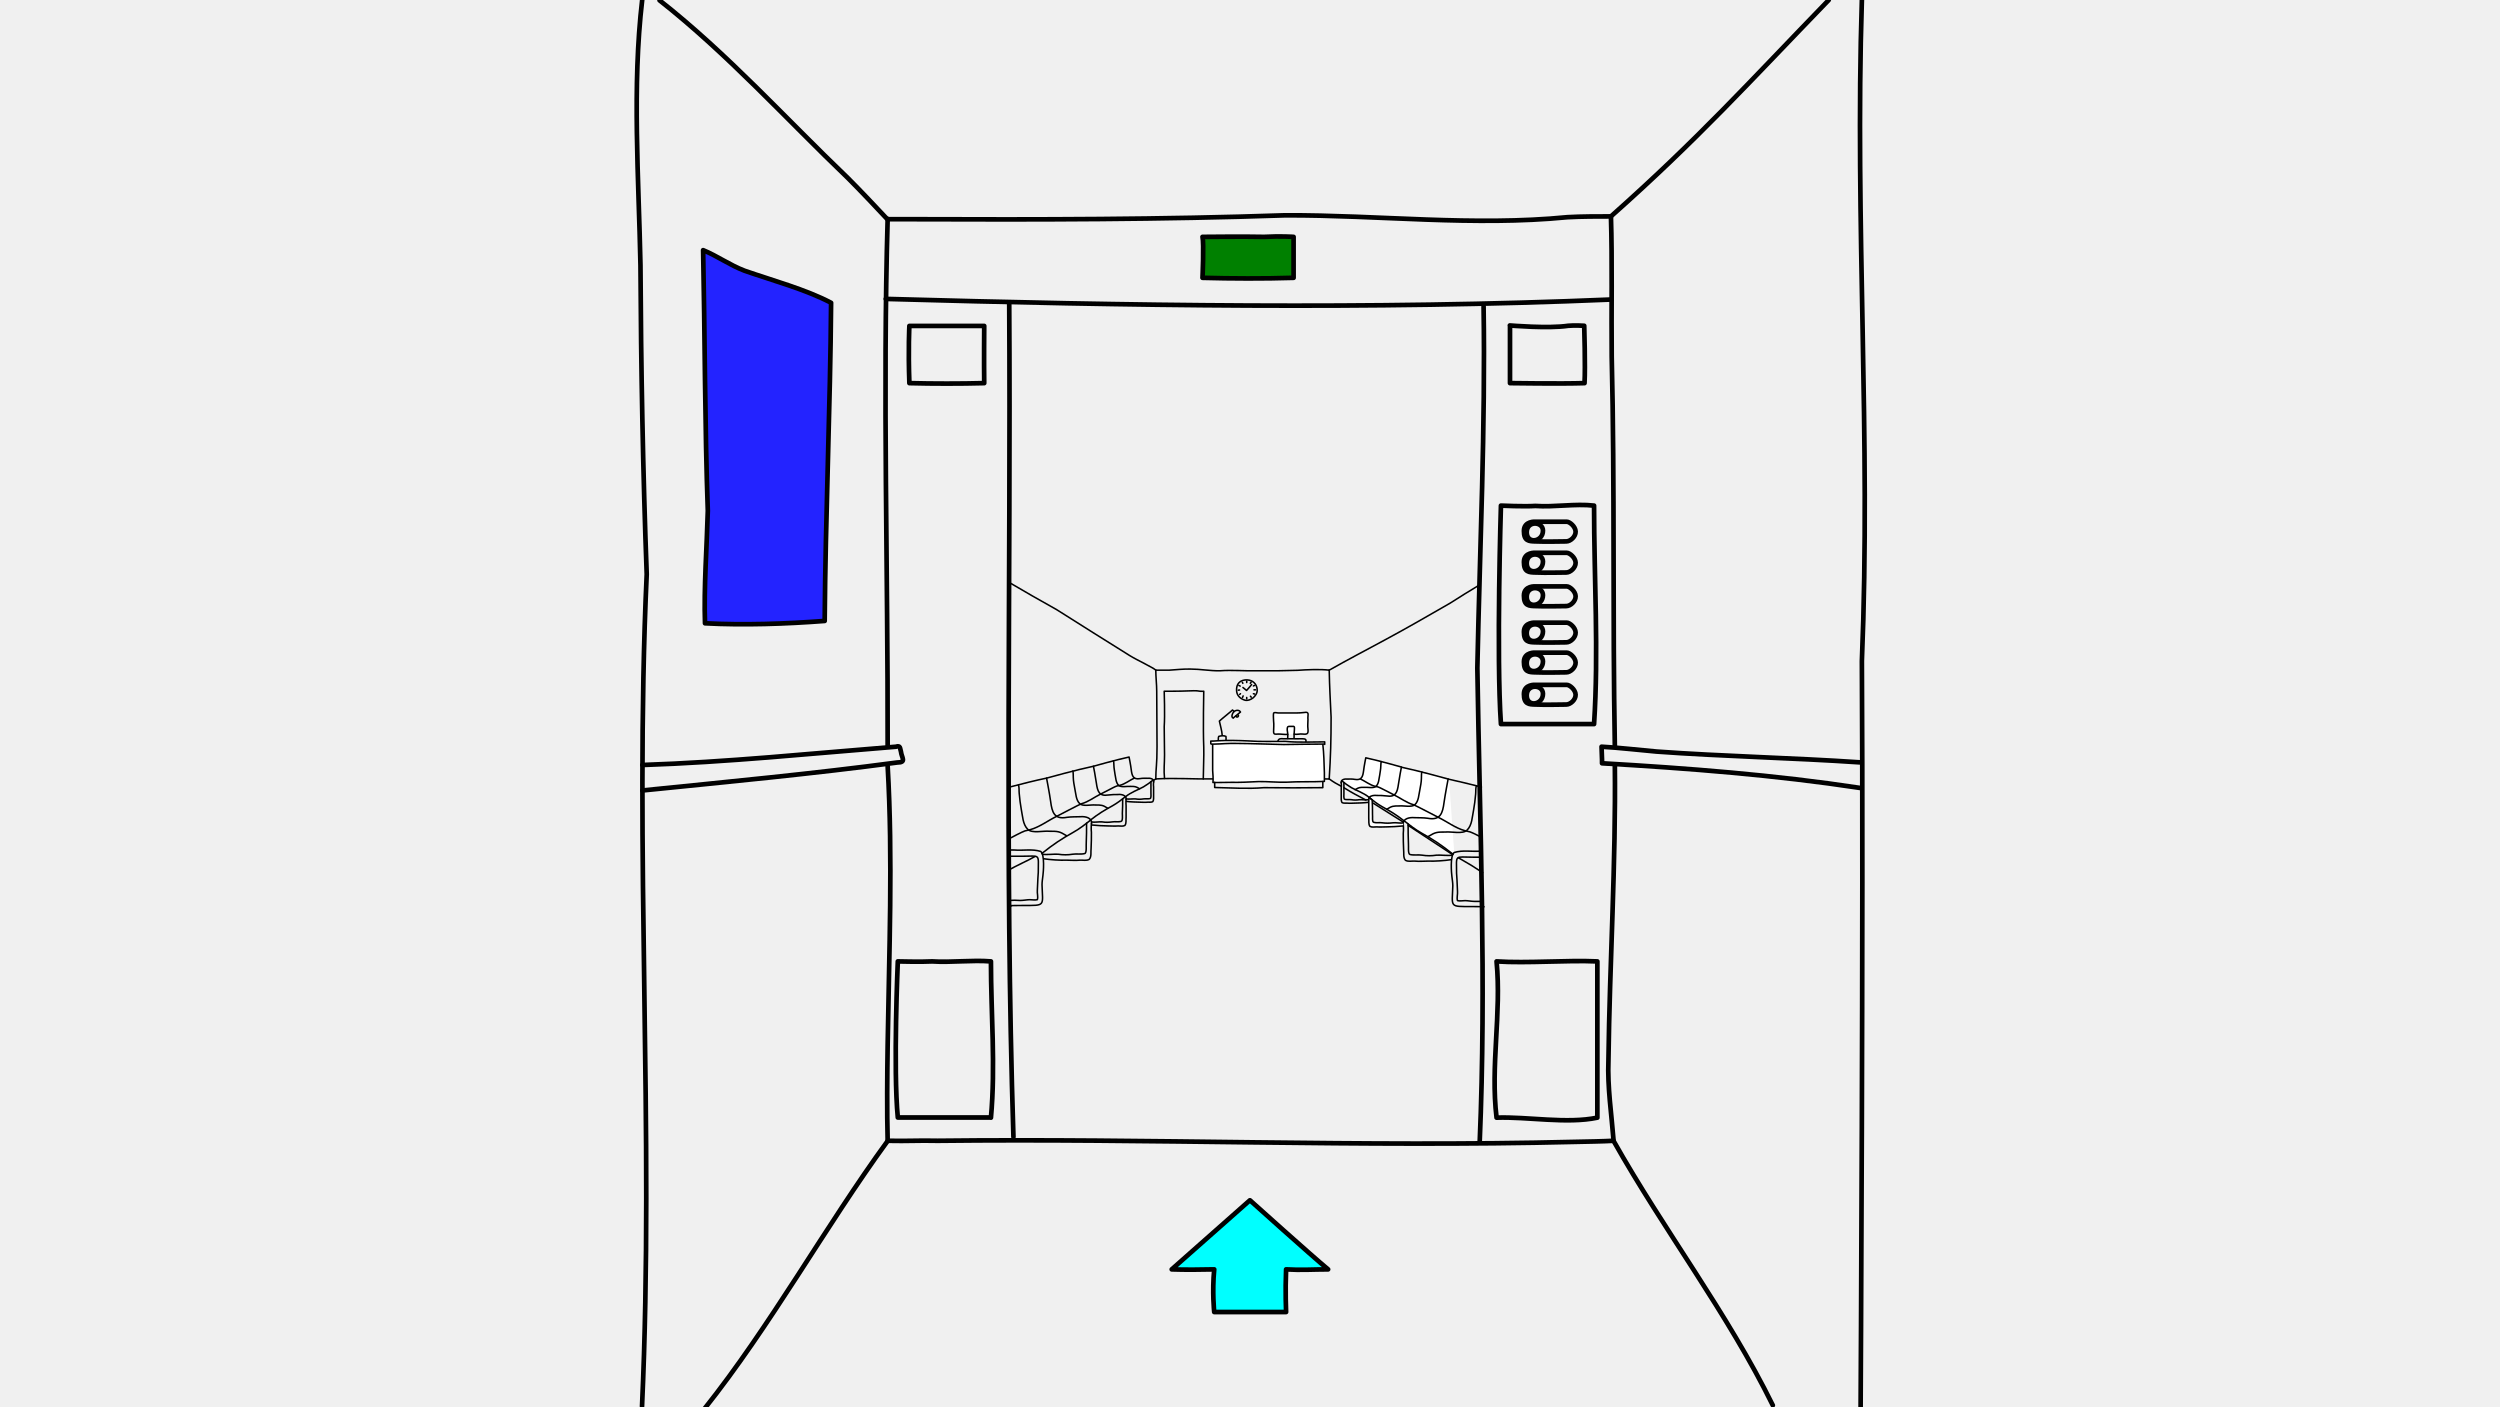
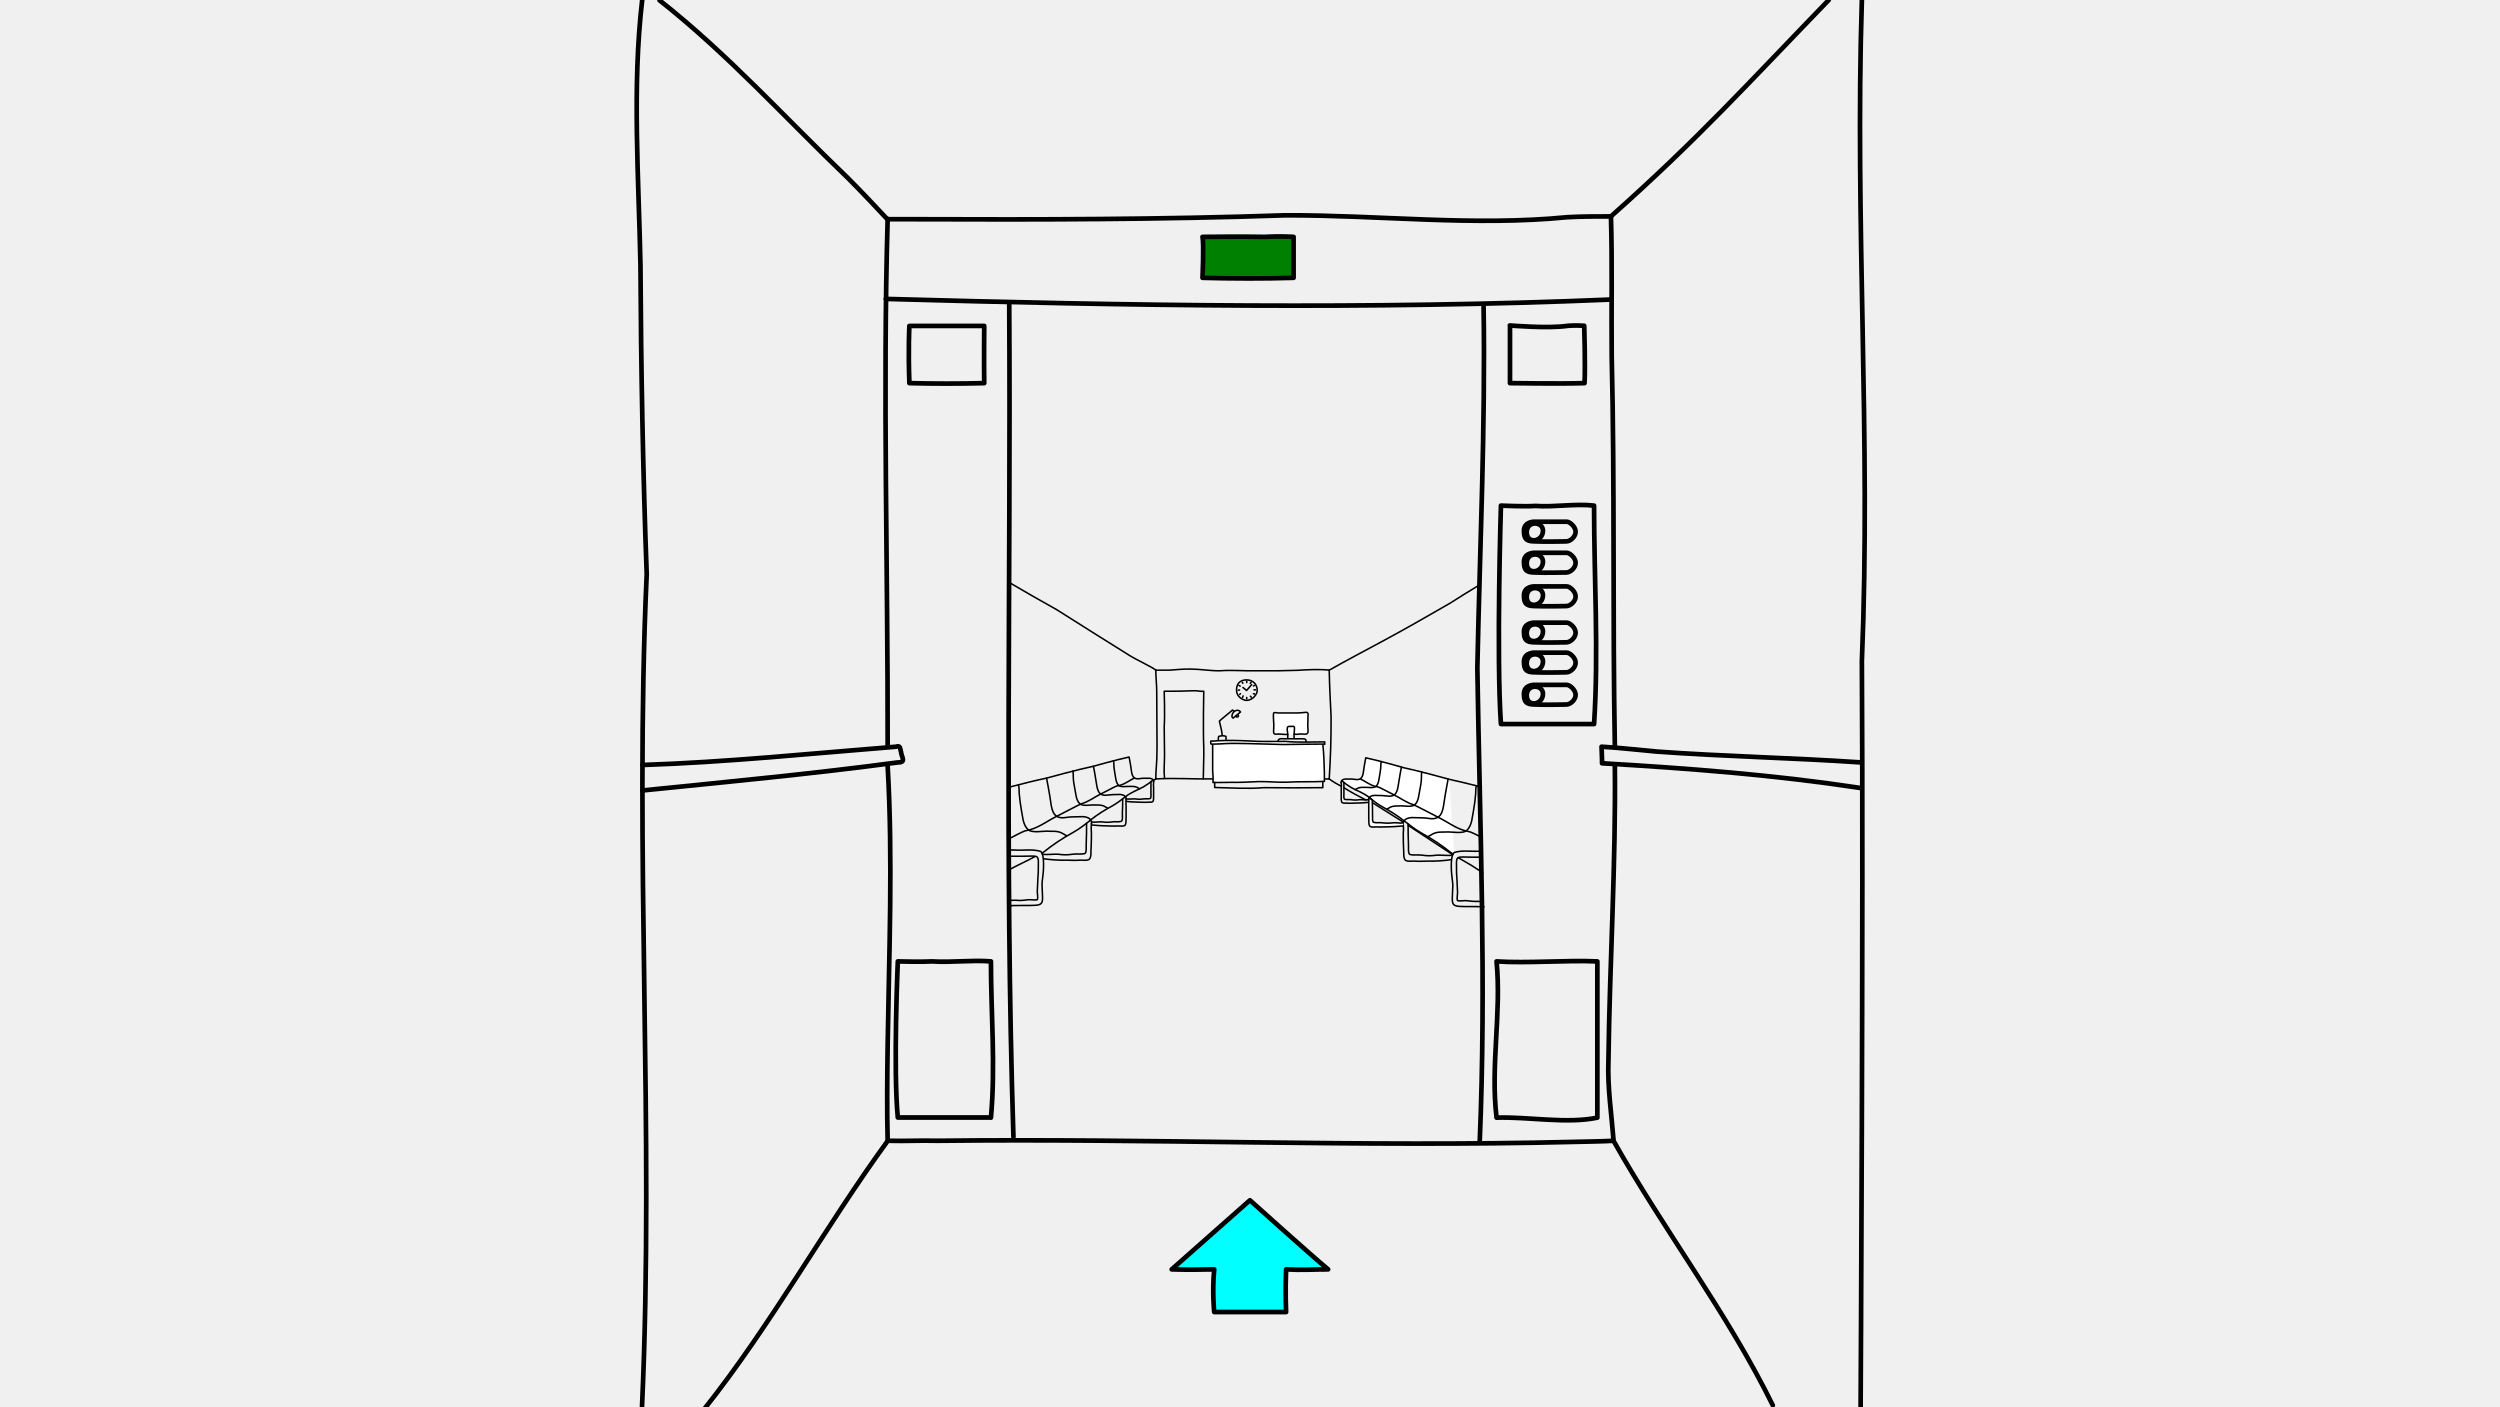
<svg xmlns="http://www.w3.org/2000/svg" id="Ebene_1" version="1.1" viewBox="0 0 1600 900">
  <defs>
    <style>
      .st0, .st1, .st2 {
        fill: none;
      }

-       .st1, .st3, .st4, .st2, .st5, .st6, .st7 {
+       .st1, .st3, .st2, .st4, .st5, .st6 {
        stroke: #000;
        stroke-linecap: round;
        stroke-linejoin: round;
      }

-       .st1, .st4, .st5, .st7 {
+       .st1, .st4, .st6 {
        stroke-width: 3px;
      }

-       .st3, .st8 {
+       .st3, .st7 {
        fill: #fff;
      }

      .st4 {
-         fill: #2323ff;
+         fill: aqua;
      }

      .st5 {
-         fill: aqua;
+         fill: #ff0;
      }

      .st6 {
-         fill: #ff0;
-       }
- 
-       .st7 {
        fill: green;
      }
    </style>
  </defs>
  <g>
    <path id="STROKE_6031ec8b-01cc-4e4b-8d24-2be38e2d8f56" class="st2" d="M645.4,372.5c10.1,6,20.6,11.9,30.9,17.7,15.6,9.8,30.9,19.6,46.6,29.3,4.6,2.9,15.7,8,16.9,9.5" />
-     <path class="st8" d="M930.7,545.8c-.3.3-.6.6-.9,1.2-7.4-5.9-12.6-9.4-19.8-13.4-4-2.2-7.5-5-10.8-7.6,0,0-.2,0-.3-.2h0v-.2c-5.3-4.2-8.9-6.2-14.1-9.1-2.3-1.3-4.4-2.8-6.4-4.4-.6-.5-1.1-.9-1.7-1.3h0v-.2c-4.1-3.2-7.5-4.1-11.4-6.3-1.7-.9-3.3-2.1-4.8-3.3s-.9-.7-1.4-1.1c.7-1,2.4-1.3,3.7-1.2,1.6,0,3.2,0,4.7.2,4.4.8,5.2-1.8,5.7-5.6.3-2.8,1.4-8.2,1.4-8.2,2.8.6,6.4,1.5,9.9,2.4,6.6,1.7,12.9,3.5,12.9,3.5,10.5,2.2,30,7.6,30,7.6" />
-     <path class="st6" d="M792.2,457.4c0,.1.3.3.4.5,0,.3,0,.5-.2.7s-.3.3-.5.3h-.4c-.2-.1-.4-.5-.5-.7" />
+     <path class="st7" d="M930.7,545.8c-.3.3-.6.6-.9,1.2-7.4-5.9-12.6-9.4-19.8-13.4-4-2.2-7.5-5-10.8-7.6,0,0-.2,0-.3-.2h0v-.2c-5.3-4.2-8.9-6.2-14.1-9.1-2.3-1.3-4.4-2.8-6.4-4.4-.6-.5-1.1-.9-1.7-1.3h0v-.2c-4.1-3.2-7.5-4.1-11.4-6.3-1.7-.9-3.3-2.1-4.8-3.3s-.9-.7-1.4-1.1c.7-1,2.4-1.3,3.7-1.2,1.6,0,3.2,0,4.7.2,4.4.8,5.2-1.8,5.7-5.6.3-2.8,1.4-8.2,1.4-8.2,2.8.6,6.4,1.5,9.9,2.4,6.6,1.7,12.9,3.5,12.9,3.5,10.5,2.2,30,7.6,30,7.6" />
+     <path class="st5" d="M792.2,457.4c0,.1.3.3.4.5,0,.3,0,.5-.2.7s-.3.3-.5.3h-.4c-.2-.1-.4-.5-.5-.7" />
    <path id="STROKE_da41113a-9994-4f39-842c-dda22ac45b0e" class="st2" d="M739.7,428.9h8.7c4.5-.3,9-.8,13.5-.7,6.3,0,12.5,1.2,18.8,1.1,7.9-.6,16,.2,23.9,0,8.5.1,17.4,0,25.9-.3,5.6-.4,14.6-.8,20.2-.1" />
    <path id="STROKE_5b5ad666-49bc-40df-8f70-1cd42237293e" class="st2" d="M850.7,428.9c.2,11.1.7,18.9,1.2,30.1,0,14.3-.3,25.2-1.2,39.4" />
    <path id="STROKE_31aba2ec-5a91-4a64-9b31-7144774a86de" class="st2" d="M847.9,498.5c2.6.1.6,0,2.8,0" />
    <path id="STROKE_31aba2ec-5a91-4a64-9b31-7144774a86de1" class="st2" d="M739.7,498.5c13.5-.7,23.1.2,36.7,0" />
    <path id="STROKE_1ed6a108-c9b3-4dbf-be97-7987f2c2c2ab" class="st2" d="M739.7,428.9c0,4.2.6,9.2.6,13.5,0,11.8.2,23.7.2,35.5s-.8,14-.8,20.6" />
    <path id="STROKE_7c0ef958-405c-4e67-acef-c816253e69f41" class="st2" d="M662.3,548.2c-3.4,2.1-13.2,6.4-16.5,8.6" />
    <path id="STROKE_7c0ef958-405c-4e67-acef-c816253e69f42" class="st2" d="M739.7,498.5c-.5.3-1,.7-1.5,1" />
    <path id="STROKE_4f2358d6-7f7a-4e00-8ae1-6ebb16d7fda61" class="st2" d="M933.4,549c2.7,1.6,5.5,3.2,8.4,4.9,2.4,1.5,4.7,3.1,7.1,4.6" />
    <path id="STROKE_4f2358d6-7f7a-4e00-8ae1-6ebb16d7fda62" class="st2" d="M901.3,528.3l24.8,16.3c1.3.8,2.3,1.6,3.5,2.3" />
    <path id="STROKE_4f2358d6-7f7a-4e00-8ae1-6ebb16d7fda63" class="st2" d="M878.3,513.7l14,8.8,5.9,3.7" />
    <path id="STROKE_4f2358d6-7f7a-4e00-8ae1-6ebb16d7fda64" class="st2" d="M860.2,504.2c.2,0,.3.2.5.3,4.3,2.7,8.8,5.1,13.4,7.5" />
    <path id="STROKE_4f2358d6-7f7a-4e00-8ae1-6ebb16d7fda65" class="st2" d="M850.7,498.5c3.1,2.3,4.9,3.2,7.7,4.7" />
    <path id="STROKE_aa5bbd3e-b2d1-4ccf-b134-896ec2b31f7d" class="st2" d="M850.7,428.9c11.8-6.7,24.1-13.1,36.1-19.6,13.9-7.5,27.6-15.4,41.3-23.3,6.2-4,12.4-7.8,18.7-11.6" />
    <path id="STROKE_6fd54d03-8f42-4b8f-9218-79b73dab31e1" class="st2" d="M947.6,544.7c-5.6.5-11.5-.8-16.9.9-2.8,1.9-1.7,13.8-1.5,15.2h0c.2,2,.6,4.1.6,6.1-.4,13.9-2.5,13.3,12.2,13.3s3.4.4,7.1.3" />
    <path id="STROKE_963e31de-6e59-4607-94f0-7db70527b855" class="st2" d="M948.1,548.6h-5.4c-12.1,0-10.5-2-10.5,10.3,0,0,.5,6.9.6,11.5h0c.2,2-.6,4.1,0,6,1.5.4,3.3,0,4.9,0s4.1.5,6.1.5h4.8" />
    <path id="STROKE_085025f6-cf36-49b5-a206-b96ff1b42cbb" class="st2" d="M898.1,527.6s.3,3.4,0,5.7c0,3.3,0,6.8.2,10.2.3,2.3-.4,5.4,1.2,7.1,1.8,1,3.9.4,5.9.5,2.9.3,5.8,0,8.7,0,3.6.2,10.9-.3,14.5-.9" />
    <path id="STROKE_37788aa1-5559-498d-bf0e-20b509d081bc" class="st2" d="M901.2,527.4c0,3.7,0,8.9.2,12.6.2,1.5-.5,6.7,1.1,6.9,2.4.6,5.1,0,7.6.4,3.1.5,6.1.5,9.3,0,2.5-.2,7.6.5,10,0" />
    <path id="STROKE_40ad105f-4574-4dd8-a3ee-a79b12b845d0" class="st2" d="M948.1,503.7c-7.6-1.9-15.6-3.9-21.3-5.1,0,0-1.9,9.8-2.6,14.9-.9,6.9-2.3,11.7-10.4,10.2-2.8-.4-5.7-.3-8.6-.4-3.1-.3-7.5.6-7.2,4.3" />
    <path id="STROKE_99ccc830-d7d5-497d-997c-f5d2aa283fa8" class="st2" d="M944.9,502.9c-.6,1.6-.3,3.7-.5,5.4-.2,3-.8,7.3-1.3,10.1-.9,4.2-.9,9.7-4.2,12.9-2.7,2.7-10,.8-13.8,1.2-5.3,0-6.4,0-10.9,2.8" />
    <path id="STROKE_c113f0ad-fb59-4f24-8aae-b740d1b92a58" class="st2" d="M745.3,498.2c-.6-5.4,0-9.4,0-15s-.2-12-.2-18.2c.5-6.8,0-22.6,0-22.6,0,0,11.7,0,14.7-.2,3.1,0,5.4-.4,8.3.2,1.6.1,2.3,0,2.3,0,0,0-.5,24.6,0,35.7.2,5.4-.3,15.2-.3,20.4" />
    <g id="New_Layer_2">
      <path id="STROKE_52e74859-bf54-442f-83d7-8f3dd16ac7ef" class="st3" d="M846.6,476.3c.7,5.9.8,12.3,1,18.2v5.6c-7.9.4-16.1,0-24.1.5-6,.2-12-.5-18-.4-5.9.3-11.8.6-17.7.5-3.7.1-11.5.1-11.5.1.2-2.4,0-5.3-.2-7.7v-16.7" />
      <path id="STROKE_5372e7a3-0ded-4138-b6f1-5e9070784710" class="st2" d="M846.6,500.2v3.9c-12.6.2-25.1.1-37.7,0-10.4.9-21.1.1-31.5-.1v-3.3" />
      <path id="STROKE_79f92865-255f-4edb-93a8-5fce795786aa" class="st3" d="M847.7,476.2c-8.7,0-17.4.2-26.1.3-7.4-.2-14.9-.4-22.3-.6-5.1,0-10.2-.3-15.3,0-2.2.1-4.1.3-6.3.3s-2.3.2-2.8-.2v-1.7s3.3,0,4.4-.2c6.6-.4,13.2-.2,19.8.1,7.9.6,15.8.2,23.6.3,8.3.8,16.7.3,25.1.3v1.6h0v-.2h-.1Z" />
      <path id="STROKE_75849cb9-08d7-445a-93e2-e994cebfa5c0" class="st2" d="M779.7,473.7c0-.5,0-2,.3-2.4,1.4-.4,3.2-.7,4.6,0,0,.4.2,1.9,0,2.3" />
      <path id="STROKE_52f6dbc3-dc0a-4002-813f-223e4b1b5681" class="st2" d="M789.3,459.6c-1.6-.6-.6-3,.2-3.9,1.1-1.3,3.6-1.6,4.4,0l-4.6,3.8h0Z" />
      <path id="STROKE_15ae7b3f-09cc-49cf-ae03-1f33b930f6f6" class="st2" d="M782.2,470.5c-.2-3-1.2-6-1.8-9,0,0,3.4-3,5.1-4.3,1.1-.8,3.3-2.8,3.3-2.8.3.3.8.6.9,1" />
      <path id="STROKE_6b6f122e-84b0-418e-a777-46d284f9ae2d" class="st2" d="M817.9,474.2c.5-1.6,1.9-1.5,3.3-1.4,1.8.1,3.5-.1,5.3,0,2.2.1,4.5,0,6.8,0s2.7.5,2.5,1.8" />
      <path id="STROKE_e2a572ef-6978-40dc-8591-99a96d2a420c" class="st3" d="M824.1,470c-2,.2-4.5-.3-6.4-.2-1.5.1-2.6.4-2.6-1.6s.3-4.4,0-6.7c0-1.7-.3-3.5,0-5.1.8-.7,2-.1,3-.1h6.8c3.2,0,6.6.1,9.8-.3,3.8-.8,2,2.1,2.4,4.4,0,2.1-.3,4.1,0,6.2.3,3-.4,3.5-3.3,3.2-1.8-.3-3.7.5-5.5,0" />
      <path id="STROKE_b134ffd5-ccd5-446c-bd41-d6838d56b0b3" class="st2" d="M828.2,472.5c0-1.7,0-3.6.2-5.3,0-.8.4-2.6-.9-2.3h-1.8c-.8,0-1.7-.1-1.8.9-.2,1.1,0,2.2.2,3.3.2,1,0,3.5,0,3.5" />
      <path id="STROKE_c01fe5b7-76da-4587-9536-75e3c49acb29" class="st2" d="M791.4,441.7c0,3.3,2.3,5.5,5.3,6.4,1.8.5,3.7-.3,5.2-1.4,1.4-1.2,2.8-3,2.7-5,0-2.8-1.7-5.7-5.1-6.4s-8.2.5-8.1,6.3h0Z" />
      <path id="STROKE_eb3e85c3-ca00-467f-8e6f-70ad4128918f" class="st2" d="M795.5,440c.8.6,2.3,1.9,2.3,1.9,0,0,2.4-2.6,3.2-3.8" />
      <path id="STROKE_f07b3fc5-e985-4b1b-a157-670c7bb52bed" class="st2" d="M800.7,436.6c-.2.3-.3.4-.5.7" />
      <path id="STROKE_6d91ab95-d84b-4264-bbf7-de89578ff132" class="st2" d="M797.9,435.9v.9" />
      <path id="STROKE_12c208cf-09f7-4ffd-9b3a-f2a1562ed51f" class="st2" d="M795.4,437.3c0-.2-.2-.4-.3-.6" />
      <path id="STROKE_9d996067-4e7a-41fe-a860-ba2b8c627645" class="st2" d="M792.9,438.7c.3,0,.5.3.8.4" />
      <path id="STROKE_80198ada-1dab-45a6-9115-2e29de9b95aa" class="st2" d="M793.3,441.6c-.3,0-.4,0-.8.1" />
      <path id="STROKE_0fd449c8-98ff-440f-b4a0-8ec03ab732d1" class="st2" d="M793.9,444c0,.1-.4.3-.5.4" />
      <path id="STROKE_90aa59b6-db82-4226-8018-2eeb8bbe32ae" class="st2" d="M795.6,445.4c0,.3-.3.6-.4.9" />
      <path id="STROKE_5cb63e86-6953-4388-a8eb-c1fb8668a941" class="st2" d="M797.9,446.4v.9" />
      <path id="STROKE_2a168a94-3fbf-4afc-8917-b70f856af43a" class="st2" d="M800.3,445.6c.2.2.3.3.5.6" />
      <path id="STROKE_abeb68b2-0a4b-4a01-aa9a-a25b42f1800c" class="st2" d="M802.2,444c.3,0,.4,0,.7.2" />
      <path id="STROKE_786b653a-0391-4f17-8780-61b0a9d3c1d3" class="st2" d="M802.6,441.5h.9" />
      <path id="STROKE_c93d9802-33ca-4e13-87b0-df84a674cf39" class="st2" d="M802.9,438.7c-.3,0-.4.2-.7.3" />
    </g>
    <path class="st2" d="M898.9,525.5c3.4,2.7,7,5.5,11.1,7.8,7.2,4,12.5,7.5,19.9,13.4" />
    <g>
      <path id="STROKE_37788aa1-5559-498d-bf0e-20b509d081bc1" class="st3" d="M898.1,526.6c-1.7.5-4.8-.3-6.7,0-2.2.3-4.5.3-6.7,0-1.8-.3-3.8.2-5.5-.3-1.2-.2-.6-3.9-.8-5.1,0-2.7,0-6.6-.2-9.3l-1.9-1.5s-.4,0-.3,2.6v10.7c.2,1.7-.3,3.9.8,5.2,1.3.7,2.8.3,4.3.3,2.1.2,4.2,0,6.4,0s7.9-.3,10.5-.6" />
      <path id="STROKE_40ad105f-4574-4dd8-a3ee-a79b12b845d01" class="st2" d="M926.9,498.6s-19.4-5.4-30-7.6c0,0-1.4,7.1-1.9,10.9-.7,5-1.7,8.5-7.6,7.5-2.1-.3-4.2-.3-6.2-.3-1.6-.2-3.8,0-4.8,1.2" />
      <path id="STROKE_99ccc830-d7d5-497d-997c-f5d2aa283fa81" class="st2" d="M910,494.1c-.4,1.2-.2,2.7-.3,4,0,2.2-.6,5.3-1,7.4-.7,3.1-.7,7.1-3.1,9.4-1.9,2-7.3.6-10,.9-3.9,0-4.7,0-8,2.1" />
      <path class="st2" d="M876.5,510.6c2.5,2,5.1,4,8.1,5.7,5.3,2.9,8.8,5,14.2,9.2" />
    </g>
    <g>
      <path id="STROKE_085025f6-cf36-49b5-a206-b96ff1b42cbb2" class="st2" d="M858.4,501s.2,1.9,0,3.2v5.6c0,1.2-.2,3,.6,3.9,1,.5,2.1.2,3.2.3,1.6.2,3.2,0,4.8,0s6.7-.2,8.7-.5" />
      <path id="STROKE_37788aa1-5559-498d-bf0e-20b509d081bc2" class="st2" d="M860.1,500.8v7c0,.8-.3,3.7.6,3.8,1.3.3,2.8,0,4.2.2,1.7.3,3.4.3,5.1,0,1.4-.1,4.6.3,5.9,0" />
      <path id="STROKE_40ad105f-4574-4dd8-a3ee-a79b12b845d02" class="st2" d="M896.9,490.9s-14.8-4.2-22.8-5.9c0,0-1.1,5.4-1.4,8.2-.5,3.8-1.2,6.4-5.7,5.6-1.5-.3-3.1-.2-4.7-.2-1.7-.2-4.1.3-4,2.3" />
      <path id="STROKE_99ccc830-d7d5-497d-997c-f5d2aa283fa82" class="st2" d="M884,487.5c-.3.9-.2,2-.3,3,0,1.6-.5,4-.7,5.6-.5,2.3-.5,5.3-2.3,7.1-1.5,1.5-5.5.5-7.6.7-2.9,0-3.3,0-5.8,1.5" />
      <path class="st2" d="M858.8,499.8c1.9,1.5,3.9,3,6.1,4.3,4,2.2,7.6,3.2,11.6,6.4" />
      <path class="st2" d="M870.8,498.6c3.1,1.5,5.8,3.7,9.1,4.6.6.2,1.2.3,1.9.4.9.3,1.7.7,2.5,1.1,2.7,1.4,8,4.1,8,4.1,4.1,2,7.9,5,12.3,6.2.8.2,15.9,8.1,15.9,8.1,5.6,2.7,10.8,6.8,16.9,8.5,1.1.3,2.3.5,3.4.8,1.6.5,6.2,2.9,6.2,2.9" />
    </g>
    <path class="st2" d="M892.2,508.7" />
    <g>
      <path id="STROKE_6fd54d03-8f42-4b8f-9218-79b73dab31e11" class="st2" d="M645.4,544h3.7c5.6.5,11.5-.8,16.9.9,2.8,1.9,1.7,13.8,1.5,15.2h0c-.2,2-.6,4.1-.6,6.1.4,13.9,2.5,13.3-12.2,13.3s-4.4.4-8.1.3" />
      <path id="STROKE_963e31de-6e59-4607-94f0-7db70527b8551" class="st2" d="M645.5,548h8.5c12.1,0,10.5-2,10.5,10.3,0,0-.5,6.9-.6,11.5h0c-.2,2,.6,4.1,0,6-1.5.4-3.3,0-4.9,0s-4.1.5-6.1.5c-3.9-.2-3.2-.2-7.1,0" />
      <path id="STROKE_085025f6-cf36-49b5-a206-b96ff1b42cbb3" class="st2" d="M698.5,527s-.3,3.4,0,5.7c0,3.3,0,6.8-.2,10.2-.3,2.3.4,5.4-1.2,7.1-1.8,1-3.9.4-5.9.5-2.9.3-5.8,0-8.7,0-3.6.2-10.9-.3-14.5-.9" />
      <path id="STROKE_37788aa1-5559-498d-bf0e-20b509d081bc3" class="st2" d="M695.4,526.8c0,3.7,0,8.9-.2,12.6-.2,1.5.5,6.7-1.1,6.9-2.4.6-5.1,0-7.6.4-3.1.5-6.1.5-9.3,0-2.5-.2-7.6.5-10,0" />
      <path id="STROKE_40ad105f-4574-4dd8-a3ee-a79b12b845d03" class="st2" d="M645.8,503.8c8.4-2.2,17.6-4.5,24-5.8,0,0,1.9,9.8,2.6,14.9.9,6.9,2.3,11.7,10.4,10.2,2.8-.4,5.7-.3,8.6-.4,3.1-.3,7.5.6,7.2,4.3" />
      <path id="STROKE_99ccc830-d7d5-497d-997c-f5d2aa283fa83" class="st2" d="M651.8,502.4c.6,1.6.3,3.7.5,5.4.2,3,.8,7.3,1.3,10.1.9,4.2.9,9.7,4.2,12.9,2.7,2.7,10,.8,13.8,1.2,5.3,0,6.4,0,10.9,2.8" />
      <path class="st2" d="M697.8,525c-3.4,2.7-7,5.5-11.1,7.8-7.2,4-12.5,7.5-19.9,13.4" />
      <g>
        <path id="STROKE_085025f6-cf36-49b5-a206-b96ff1b42cbb4" class="st2" d="M720.7,511.5s-.2,2.5,0,4.2v7.4c-.2,1.7.3,3.9-.8,5.2-1.3.7-2.8.3-4.3.3-2.1.2-4.2,0-6.4,0s-7.9-.3-10.5-.6" />
        <path id="STROKE_37788aa1-5559-498d-bf0e-20b509d081bc4" class="st2" d="M718.5,511.3c0,2.7,0,6.6-.2,9.3,0,1.1.4,4.8-.8,5.1-1.7.5-3.7,0-5.5.3-2.2.3-4.5.4-6.7,0-1.8-.2-4.9.5-6.7,0" />
        <path id="STROKE_40ad105f-4574-4dd8-a3ee-a79b12b845d04" class="st2" d="M669.8,498s19.4-5.4,30-7.6c0,0,1.4,7.1,1.9,10.9.7,5,1.7,8.5,7.6,7.5,2.1-.3,4.2-.3,6.2-.3,2.2-.3,5.5.5,5.3,3.1" />
        <path id="STROKE_99ccc830-d7d5-497d-997c-f5d2aa283fa84" class="st2" d="M686.6,493.5c.4,1.2.2,2.7.3,4,0,2.2.6,5.3,1,7.4.7,3.1.7,7.1,3.1,9.4,1.9,2,7.3.6,10,.9,3.9,0,4.7,0,8,2.1" />
        <path class="st2" d="M720.1,510c-2.5,2-5.1,4-8.1,5.7-5.3,2.9-8.8,5-14.2,9.2" />
      </g>
      <g>
        <path id="STROKE_085025f6-cf36-49b5-a206-b96ff1b42cbb5" class="st2" d="M738.3,500.4s-.2,1.9,0,3.2v5.6c0,1.2.2,3-.6,3.9-1,.5-2.1.2-3.2.3-1.6.2-3.2,0-4.8,0s-6.7-.2-8.7-.5" />
        <path id="STROKE_37788aa1-5559-498d-bf0e-20b509d081bc5" class="st2" d="M736.6,500.3v7c0,.8.3,3.7-.6,3.8-1.3.3-2.8,0-4.2.2-1.7.3-3.4.3-5.1,0-1.4-.1-4.6.3-5.9,0" />
        <path id="STROKE_40ad105f-4574-4dd8-a3ee-a79b12b845d05" class="st2" d="M699.8,490.4s14.8-4.2,22.8-5.9c0,0,1.1,5.4,1.4,8.2.5,3.8,1.2,6.4,5.7,5.6,1.5-.3,3.1-.2,4.7-.2,1.7-.2,4.1.3,4,2.3" />
        <path id="STROKE_99ccc830-d7d5-497d-997c-f5d2aa283fa85" class="st2" d="M712.6,486.9c.3.9.2,2,.3,3,0,1.6.5,4,.7,5.6.5,2.3.5,5.3,2.3,7.1,1.5,1.5,5.5.5,7.6.7,2.9,0,3.3,0,5.8,1.5" />
        <path class="st2" d="M737.9,499.3c-1.9,1.5-3.9,3-6.1,4.3-4,2.2-7.6,3.2-11.6,6.4" />
        <path class="st2" d="M631.7,544.1" />
        <path class="st2" d="M725.9,498c-3.1,1.5-5.8,3.7-9.1,4.6-.6.2-1.2.3-1.9.4-.9.3-1.7.7-2.5,1.1-2.7,1.4-8,4.1-8,4.1-4.1,2-7.8,5-12.3,6.2-.8.2-15.9,8.1-15.9,8.1-5.6,2.7-10.8,6.8-16.9,8.5-1.1.3-2.3.5-3.4.8-1.6.5-8.8,4.3-10.3,5.1" />
      </g>
      <path class="st2" d="M704.5,508.2" />
    </g>
  </g>
  <g id="Ebene_11">
    <path id="STROKE_013db70b-df31-4fdb-b11b-c7fddbe5fe91" class="st1" d="M1032.7,730.2c32.3,57.4,72.8,110,101.9,169.2" />
    <path id="STROKE_235e3a1d-2595-4fe5-b798-2b67b94fd407" class="st1" d="M1031.1,138.4c55.8-49.6,87.4-84.8,139.3-138.4" />
    <path id="STROKE_a9689fb8-dd6d-4fcd-9289-e4cdeb8006bd" class="st1" d="M1033.5,477.9c-1.5-83.5,0-166.3-2-249.6-.3-29,.4-61-.5-89.8-8.2,0-18.9,0-27.8.5-60.3,5.9-120.3-1.4-180.7-1.2-79,2.7-158.1,2.8-237.1,2.5h-17.5c-7.1-7.6-17.2-18.3-25.2-26.3C502.6,75.6,465.7,34.5,422.1.2" />
    <path id="STROKE_cde62bb0-55ac-44a6-9f93-9252f62fda7f" class="st1" d="M568.1,730.2c-40,54.9-75,118.4-117.4,171.6" />
    <path class="st1" d="M568.1,490.3c3.4,60.1.9,118.5,0,178.8-.3,18.5-.5,42.4,0,61,13.5.3,18.9-.3,32,0,136.2-1.6,270.5,4.1,407.6.7,8.5-.2,17.7-.3,25-.7-1.3-16.8-4-34.4-3.3-51.4.8-63.4,4.8-125.8,4.1-189.4" />
    <path class="st1" d="M568.1,140.1c-3.2,111,.2,225.8,0,336.9" />
    <path id="STROKE_5be79f4e-8b2a-4b3c-9b24-9b235c40329e" class="st1" d="M1031.1,191.7c-154.1,6.5-310.1,3.9-464.2-.4" />
-     <path id="STROKE_b55820a3-2133-4ccb-ac8d-f2d818da5eaa" class="st7" d="M769.6,151.6c1,4.2,0,26.2,0,26.2,18.2.5,39.3.6,58.3,0v-26.2s-8.2-.6-18.9,0c-11.5-.3-39.4,0-39.4,0h0Z" />
+     <path id="STROKE_b55820a3-2133-4ccb-ac8d-f2d818da5eaa" class="st6" d="M769.6,151.6c1,4.2,0,26.2,0,26.2,18.2.5,39.3.6,58.3,0v-26.2s-8.2-.6-18.9,0c-11.5-.3-39.4,0-39.4,0h0Z" />
    <path id="STROKE_6a05da35-884d-40e2-8a5a-d7b0a6b9b219" class="st1" d="M645.9,193.5c1.1,178-3,356,2.7,534.1" />
    <path id="STROKE_34ff54d9-ec34-4ac2-b4f9-e627f4736ff6" class="st1" d="M949.5,196.2c1.2,77.2-2.4,154-4,231.3,1.6,101.8,5.8,201.8,1.5,303.6" />
    <path id="STROKE_d3800e56-9d10-4000-95f6-895428339d74" class="st1" d="M411,0c-6.5,55.6-2.2,114.1-1.1,169.8.3,64.5,1.6,133.1,4,197.7-8.1,177.1,5,355.3-3,532.5" />
    <path id="STROKE_72a9b6ff-219c-48a7-870d-0730a757a552" class="st1" d="M1191.6,0c-4.6,143.3,5.9,279.6,0,423.1,1,158.8-.8,477.6-.8,477.6" />
    <path id="STROKE_adcae411-31f2-4c74-b9ae-872f813b3a6d" class="st1" d="M411.1,505.9c54.1-5.5,109.2-10.7,163.1-17.9,6.2,0,2.8-3.1,2.4-7-.7-2.1-.2-4.1-3.2-3.1-53.9,4.3-108.1,9.9-162.3,11.7" />
    <path id="STROKE_a638b487-3fe9-4932-91ab-188fbfe9d3d1" class="st1" d="M1190.2,487.9c-42.7-2.9-87.3-3.8-130-6.9-11.5-1-23.8-2.5-35.2-3.1,0,2.9.4,8,.3,10.6,55.1,3.2,110.7,7.5,165.3,15.8" />
    <path id="STROKE_3d5c9387-bf2b-4f3e-8762-dff0c353bbe8" class="st1" d="M634.2,715.3c3-33.2,0-66.7,0-100-12.1-1-25.4.8-37.6,0-6.9.4-22,0-22,0,0,0-3,69,0,99.9h59.6Z" />
    <path id="STROKE_8415b829-b5f6-4ae1-8704-1d41fbd04cb6" class="st1" d="M582,245.2c15.3.4,32.5.4,47.9,0-.2-12.1,0-36.6,0-36.6h-47.9s-.8,15,0,36.6h0Z" />
    <path id="STROKE_c0412c42-0fa8-4df8-b1f1-f4dbf5506879" class="st1" d="M966.4,208.3v36.9s33,.5,47.7,0c.6-10.6-.2-36.7-.2-36.7,0,0-6.2-.4-10.3,0-12.4,1.9-37.3-.2-37.3-.2h0Z" />
    <path id="STROKE_1325fbc5-9560-402c-8454-c524e566e8f8" class="st1" d="M1022.3,715.3c-19.4,4.1-44.7-.7-64.5,0-4-33.2,3.2-66.7,0-100,19.8,1.3,44.7-.9,64.5,0v100Z" />
    <g>
      <path id="STROKE_2cf7b7ea-02ea-4e4b-9067-375ab24d574b" class="st1" d="M987.5,339.6c0-5.9-10.4-6.6-10.4,1.1s10.4,6.2,10.4-1.1Z" />
      <path id="STROKE_6bbfe406-a6fc-4f14-98bb-cbe6b804fa28" class="st1" d="M1002.4,346.5c2.7,0,6.1-3.1,6-6.3s-3.8-6.3-5.7-6.3h-20s-7.4-.6-7.4,5.9,3.1,6.6,7.5,6.7c6.9.3,15.7,0,19.5,0h.1Z" />
      <path id="STROKE_2cf7b7ea-02ea-4e4b-9067-375ab24d574b1" class="st1" d="M987.5,359.4c0-5.9-10.4-6.6-10.4,1.1s10.4,6.2,10.4-1.1Z" />
      <path id="STROKE_6bbfe406-a6fc-4f14-98bb-cbe6b804fa281" class="st1" d="M1002.4,366.4c2.7,0,6.1-3.1,6-6.3s-3.8-6.3-5.7-6.3h-20s-7.4-.6-7.4,5.9,3.1,6.6,7.5,6.7c6.9.3,15.7,0,19.5,0h.1Z" />
      <path id="STROKE_2cf7b7ea-02ea-4e4b-9067-375ab24d574b2" class="st1" d="M987.5,380.9c0-5.9-10.4-6.6-10.4,1.1s10.4,6.2,10.4-1.1Z" />
      <path id="STROKE_6bbfe406-a6fc-4f14-98bb-cbe6b804fa282" class="st1" d="M1002.4,387.9c2.7,0,6.1-3.1,6-6.3s-3.8-6.3-5.7-6.3h-20s-7.4-.6-7.4,5.9,3.1,6.6,7.5,6.7c6.9.3,15.7,0,19.5,0h.1Z" />
      <path id="STROKE_2cf7b7ea-02ea-4e4b-9067-375ab24d574b3" class="st1" d="M987.5,404.1c0-5.9-10.4-6.6-10.4,1.1s10.4,6.2,10.4-1.1Z" />
      <path id="STROKE_6bbfe406-a6fc-4f14-98bb-cbe6b804fa283" class="st1" d="M1002.4,411.1c2.7,0,6.1-3.1,6-6.3s-3.8-6.3-5.7-6.3h-20s-7.4-.6-7.4,5.9,3.1,6.6,7.5,6.7c6.9.3,15.7,0,19.5,0h.1Z" />
      <path id="STROKE_2cf7b7ea-02ea-4e4b-9067-375ab24d574b4" class="st1" d="M987.5,423.3c0-5.9-10.4-6.6-10.4,1.1s10.4,6.2,10.4-1.1Z" />
      <path id="STROKE_6bbfe406-a6fc-4f14-98bb-cbe6b804fa284" class="st1" d="M1002.4,430.3c2.7,0,6.1-3.1,6-6.3s-3.8-6.3-5.7-6.3h-20s-7.4-.6-7.4,5.9,3.1,6.6,7.5,6.7c6.9.3,15.7,0,19.5,0h.1Z" />
      <path id="STROKE_2cf7b7ea-02ea-4e4b-9067-375ab24d574b5" class="st1" d="M987.5,444c0-5.9-10.4-6.6-10.4,1.1s10.4,6.2,10.4-1.1Z" />
      <path id="STROKE_6bbfe406-a6fc-4f14-98bb-cbe6b804fa285" class="st1" d="M1002.4,450.9c2.7,0,6.1-3.1,6-6.3s-3.8-6.3-5.7-6.3h-20s-7.4-.6-7.4,5.9,3.1,6.6,7.5,6.7c6.9.3,15.7,0,19.5,0h.1Z" />
      <path id="STROKE_3d5c9387-bf2b-4f3e-8762-dff0c353bbe81" class="st1" d="M1020.2,463.4c3-46.4,0-93.4,0-139.8-12.1-1.4-25.4,1.1-37.6.2-6.9.5-22-.2-22-.2,0,0-3,96.5,0,139.8h59.6Z" />
    </g>
    <path id="Tür" class="st0" d="M947,731.1c4.3-101.8,0-201.8-1.5-303.6,1.6-77.3,5.2-154.1,4-231.3l-303.6-2.7c1.1,178-3,356,2.7,534.1l298.4,3.5Z" />
  </g>
-   <path id="STROKE_2723813b-dec1-47cb-992f-cff34e48f481" class="st5" d="M800,768.2s39.7,35.7,50,44.2c-9.3,0-17.5.6-26.9,0-.6,14.3,0,27.3,0,27.3h-46s-1.4-12.8,0-27.3c-8.7.2-18.4.3-27.2,0l50-44.2h.1Z" />
-   <path id="STROKE_1e45909e-9ae6-4ca2-97f0-774b4da437b2" class="st4" d="M527.8,397.3c.5-66.7,3.6-137.1,4.1-203.5-16-8.5-38.1-14.5-55.3-20.5-9.5-3.6-17.4-9.4-26.6-13.2,1.1,51.9,1.1,114.4,3,166.8-.6,22.7-2.6,49.4-1.8,72,24.7,1.3,51.6.4,76.6-1.5h0Z" />
+   <path id="STROKE_2723813b-dec1-47cb-992f-cff34e48f481" class="st4" d="M800,768.2s39.7,35.7,50,44.2c-9.3,0-17.5.6-26.9,0-.6,14.3,0,27.3,0,27.3h-46s-1.4-12.8,0-27.3c-8.7.2-18.4.3-27.2,0l50-44.2h.1Z" />
</svg>
